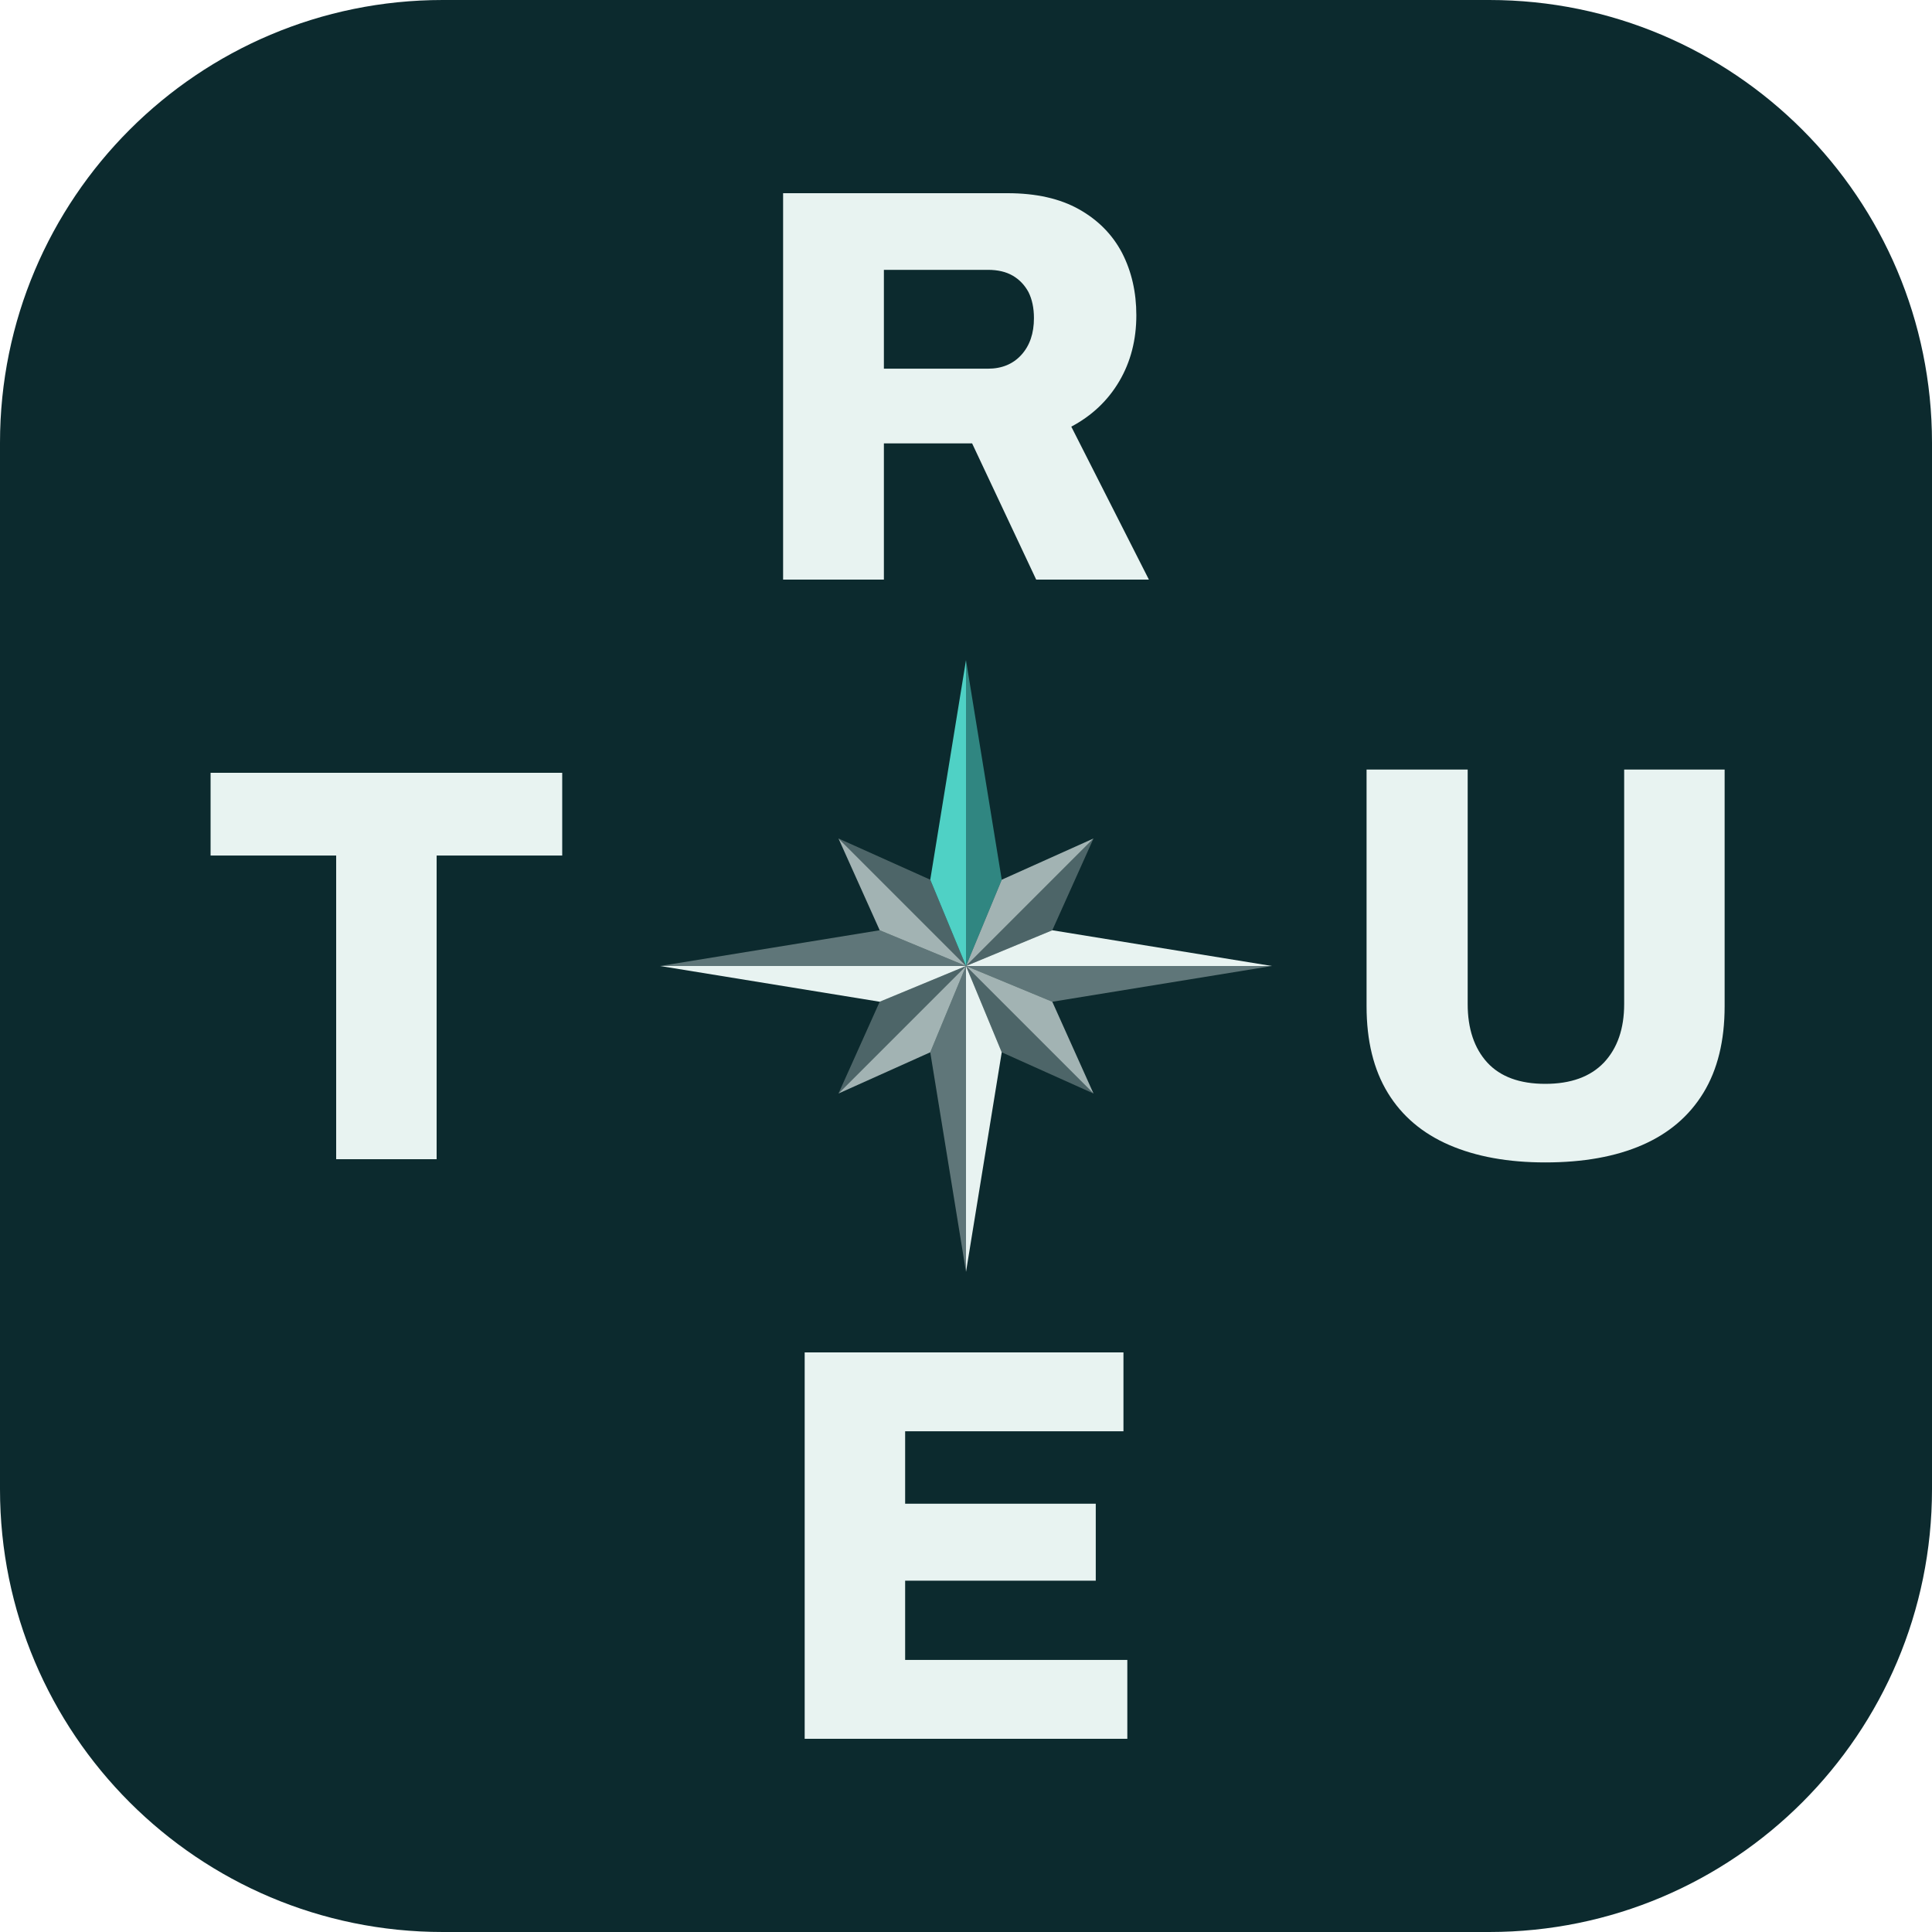
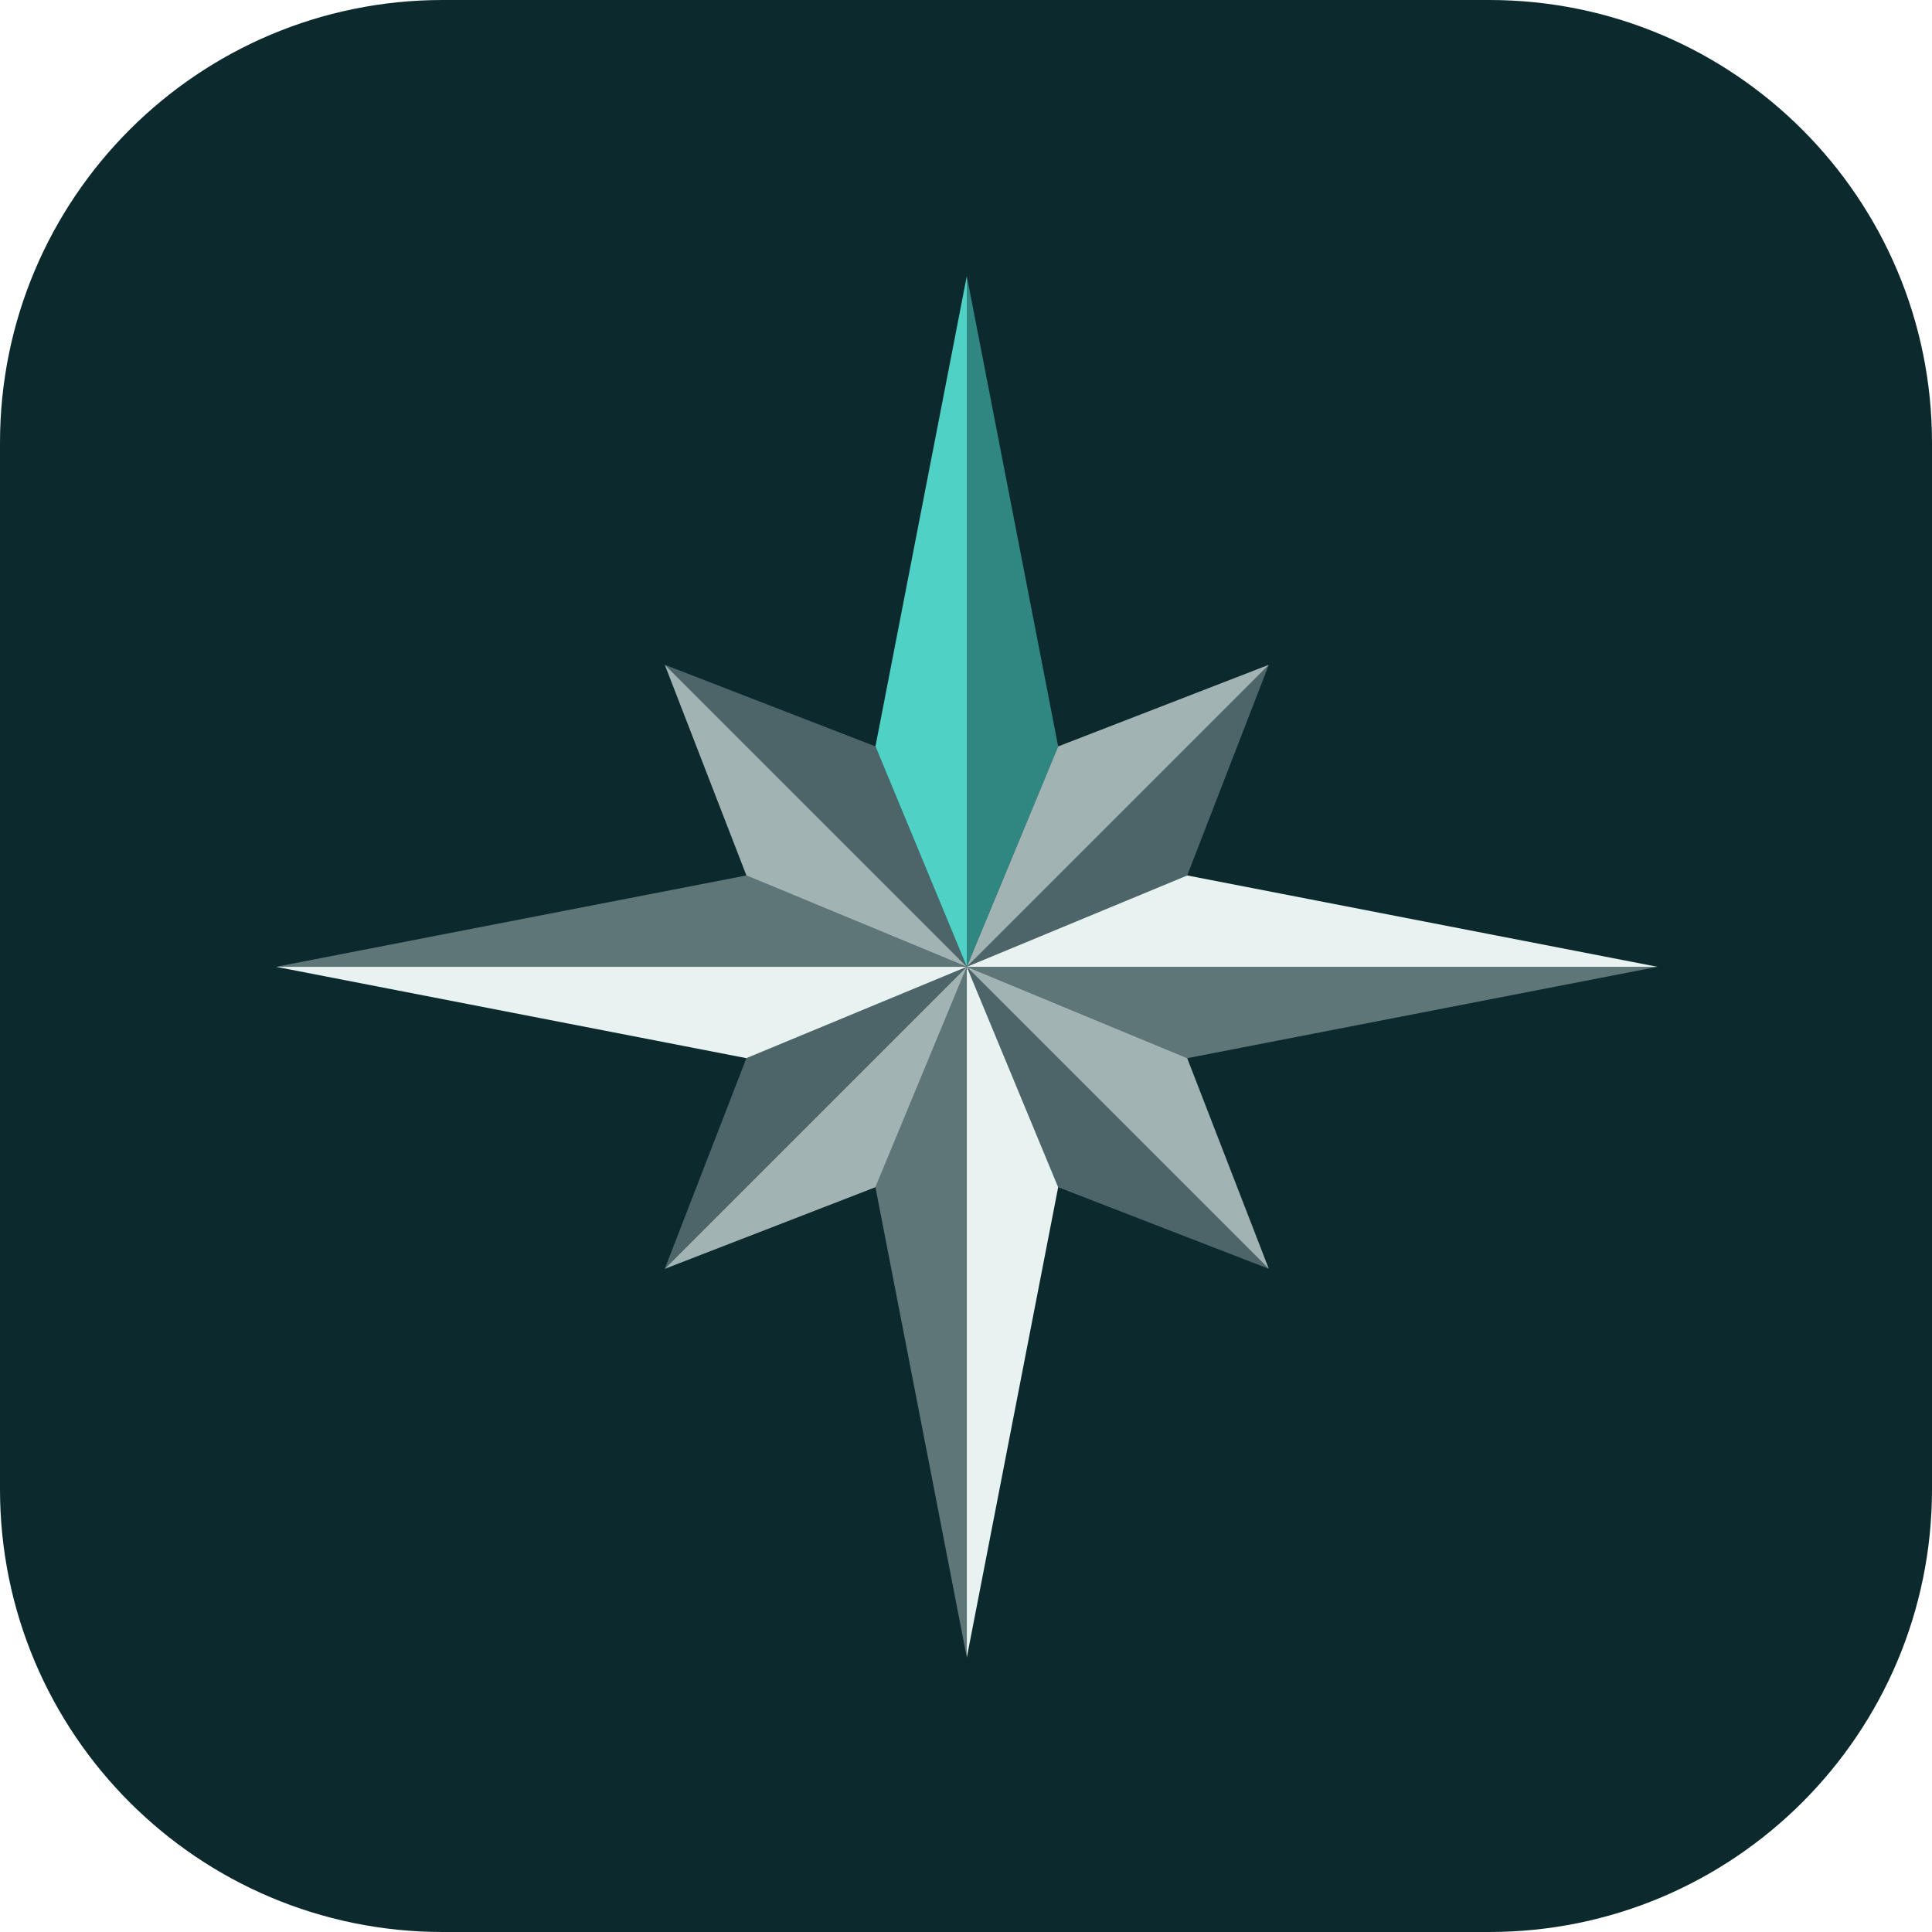
<svg xmlns="http://www.w3.org/2000/svg" viewBox="0 0 48 48">
  <rect width="48" height="48" rx="11" fill="#0C2A2E" />
-   <g transform="translate(4.8 4.8) scale(.8)">
-     <path d="M24 24L27.96 20.04L26.68 22.89ZM24 24L20.04 20.04L22.89 21.32ZM24 24L20.04 27.96L21.32 25.11ZM24 24L27.96 27.96L25.11 26.68Z" fill="#E8F3F1" opacity=".3" />
-     <path d="M24 24L27.96 20.04L25.11 21.32ZM24 24L20.04 20.04L21.32 22.89ZM24 24L20.04 27.96L22.89 26.68ZM24 24L27.96 27.96L26.68 25.11Z" fill="#E8F3F1" opacity=".68" />
-     <path d="M24 24L33.5 24L26.68 25.11ZM24 24L14.5 24L21.32 22.89ZM24 24L24 33.5L22.89 26.68Z" fill="#E8F3F1" opacity=".38" />
-     <path d="M24 24L33.5 24L26.68 22.89ZM24 24L14.5 24L21.32 25.11ZM24 24L24 33.5L25.11 26.68Z" fill="#E8F3F1" />
-     <path d="M24 24L24 14.5L25.11 21.32Z" fill="#4FD1C5" opacity=".55" />
-     <path d="M24 24L24 14.5L22.89 21.32Z" fill="#4FD1C5" />
-     <path fill="#E8F3F1" d="M4.44 30V20.57H0.54V18H11.46V20.57H7.56V30ZM18.32 12V0H25.29Q26.62 0 27.51 0.5Q28.4 1 28.85 1.86Q29.29 2.72 29.29 3.79Q29.29 4.94 28.76 5.84Q28.23 6.74 27.27 7.25L29.68 12H26.18L24.19 7.77H21.45V12ZM21.45 5.45H24.68Q25.33 5.45 25.72 5.02Q26.11 4.59 26.11 3.88Q26.11 3.41 25.94 3.07Q25.76 2.74 25.45 2.56Q25.14 2.38 24.68 2.38H21.45ZM41.99 30.1Q40.26 30.1 39.01 29.56Q37.76 29.02 37.1 27.94Q36.44 26.86 36.44 25.25V17.9H39.58V25.18Q39.58 26.33 40.19 27Q40.8 27.66 41.99 27.66Q43.18 27.66 43.81 27Q44.44 26.33 44.44 25.18V17.9H47.56V25.25Q47.56 26.86 46.9 27.94Q46.24 29.02 45 29.56Q43.76 30.1 41.99 30.1ZM18.99 48V36H28.89V38.45H22.11V40.7H28.03V43.09H22.11V45.55H29.01V48Z" />
+   <g transform="translate(5.3 5.3) scale(.78)">
+     <path d="M24 24L33.62 14.38L31.02 21.09ZM24 24L14.38 14.38L21.09 16.98ZM24 24L14.38 33.62L16.98 26.91ZM24 24L33.62 33.62L26.91 31.02Z" fill="#E8F3F1" opacity=".3" />
+     <path d="M24 24L33.62 14.38L26.91 16.98ZM24 24L14.38 14.38L16.98 21.09ZM24 24L14.38 33.62L21.09 31.02ZM24 24L33.62 33.62L31.02 26.91Z" fill="#E8F3F1" opacity=".68" />
+     <path d="M24 24L46 24L31.02 26.91ZM24 24L2 24L16.98 21.09ZM24 24L24 46L21.09 31.02Z" fill="#E8F3F1" opacity=".38" />
+     <path d="M24 24L46 24L31.02 21.09ZM24 24L2 24L16.98 26.91ZM24 24L24 46L26.91 31.02Z" fill="#E8F3F1" />
+     <path d="M24 24L24 2L26.91 16.98Z" fill="#4FD1C5" opacity=".55" />
+     <path d="M24 24L24 2L21.09 16.98Z" fill="#4FD1C5" />
  </g>
</svg>
